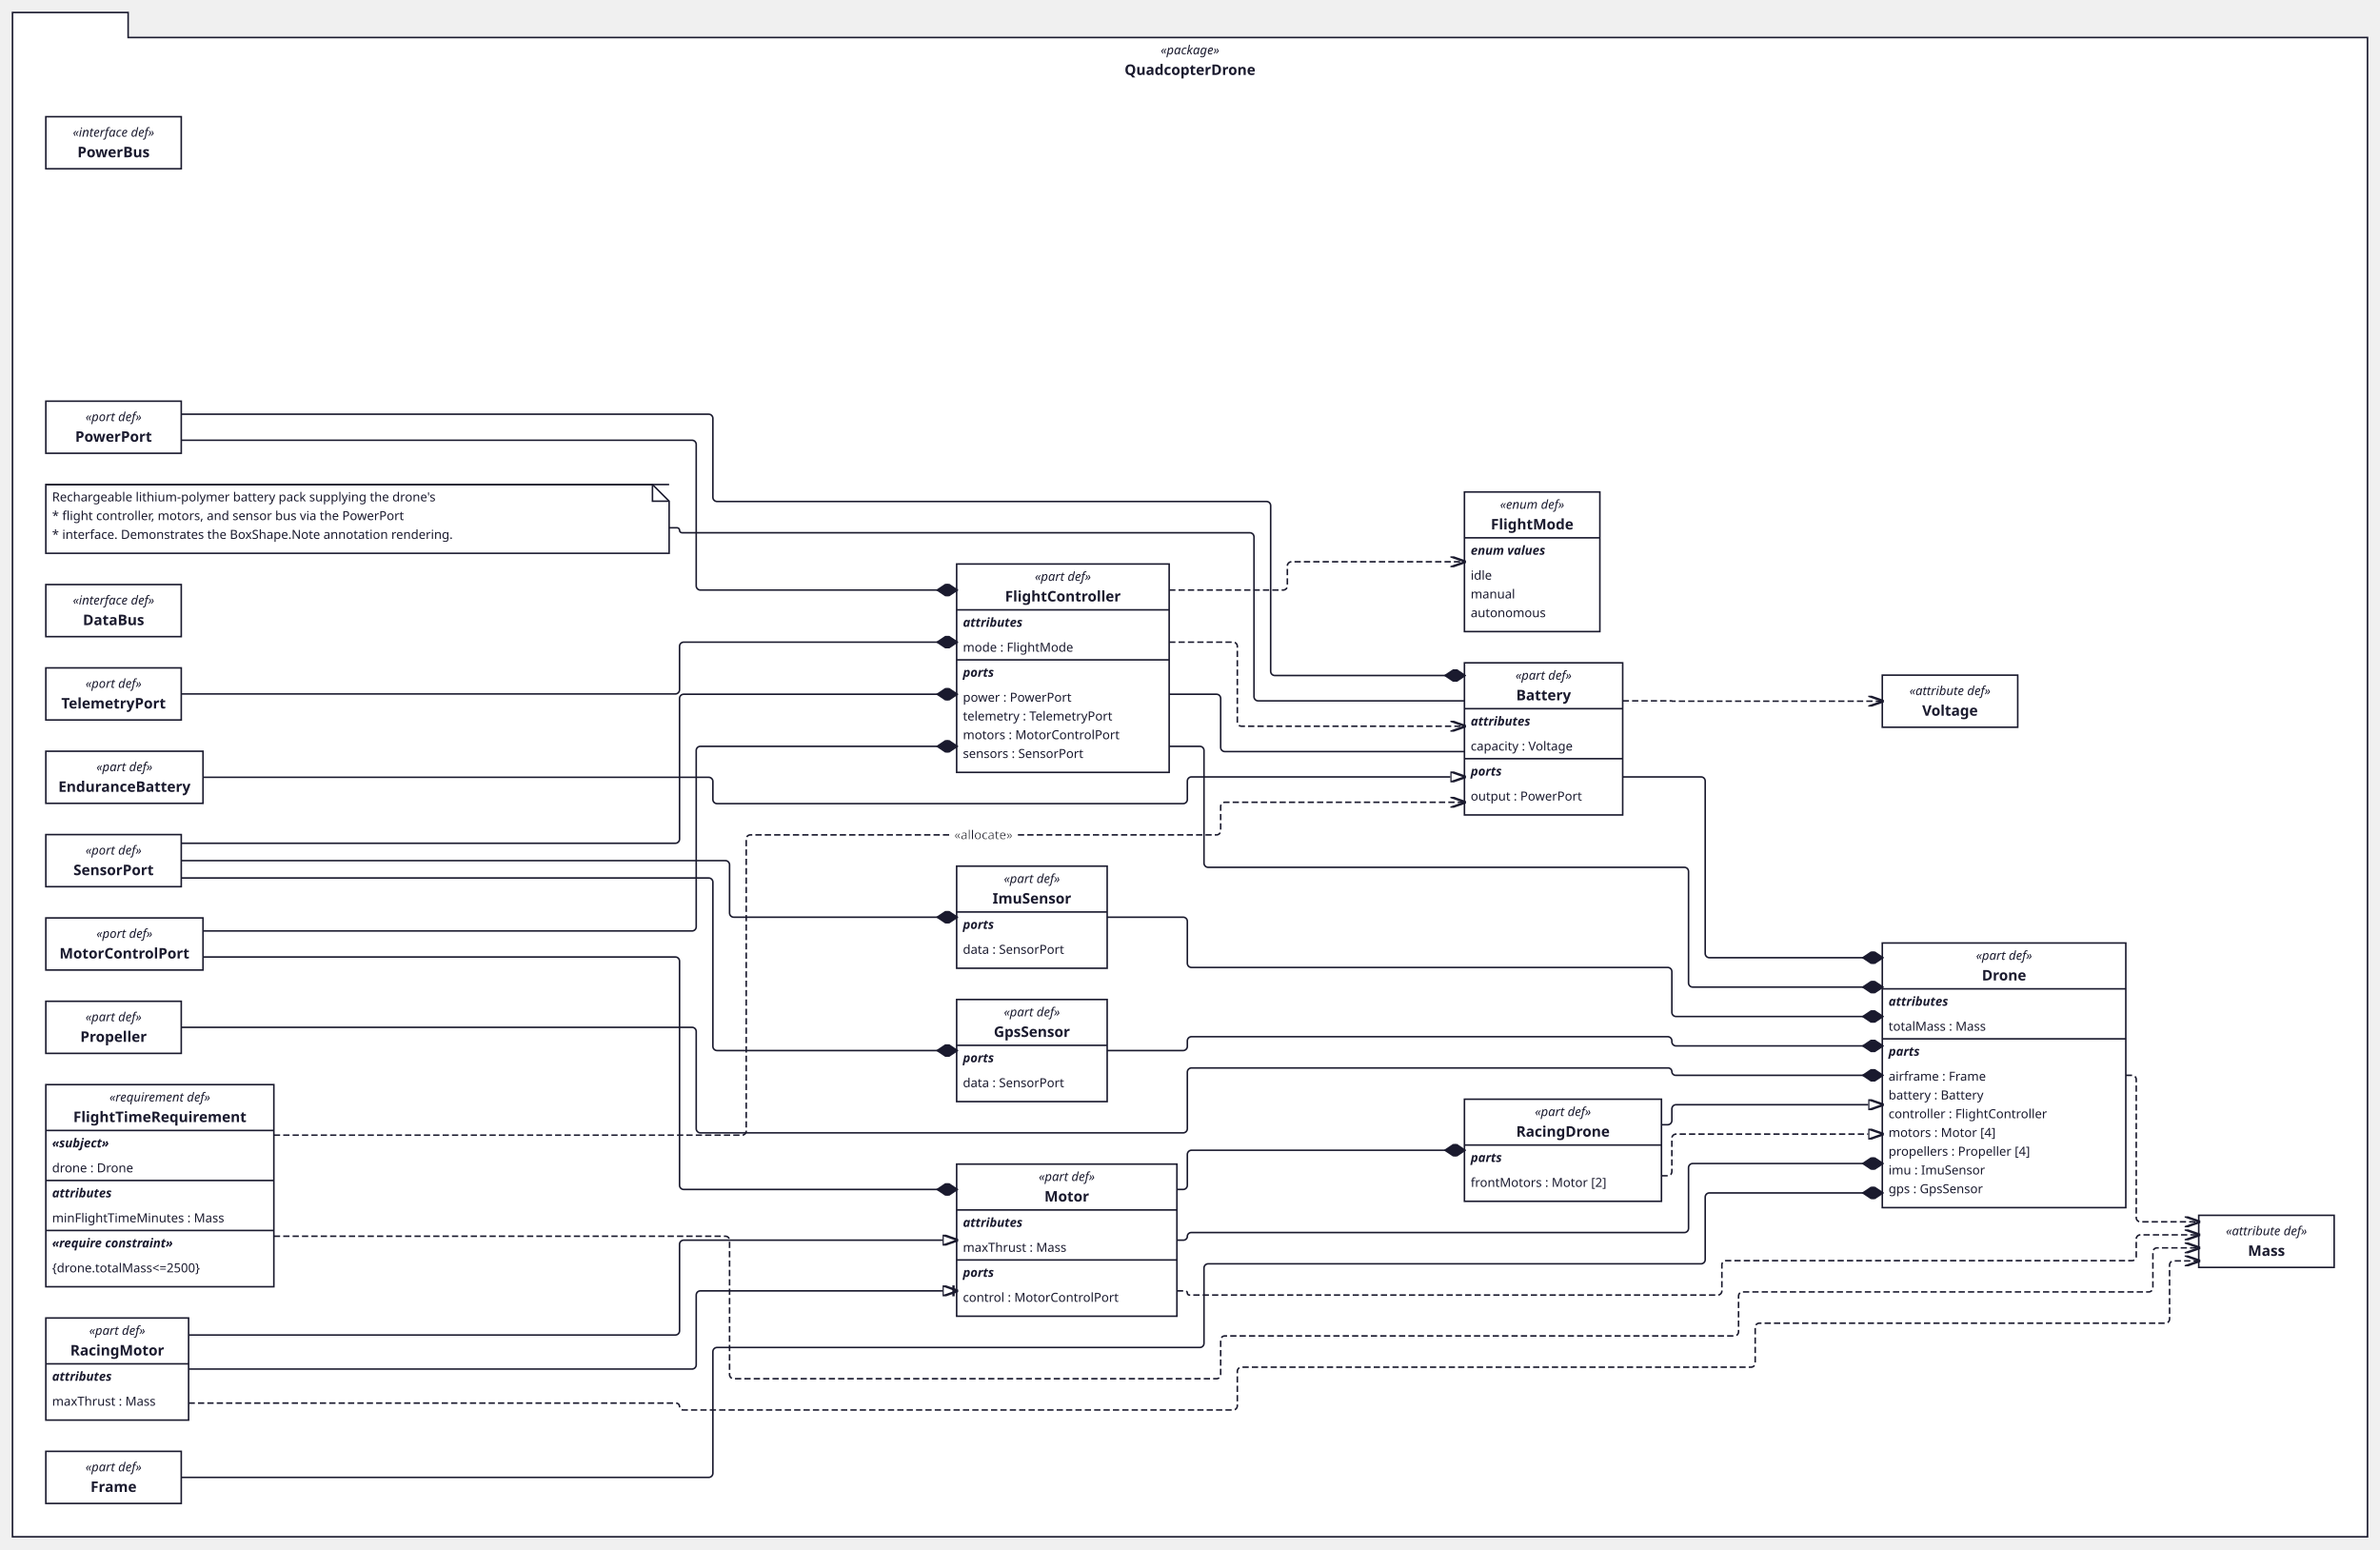
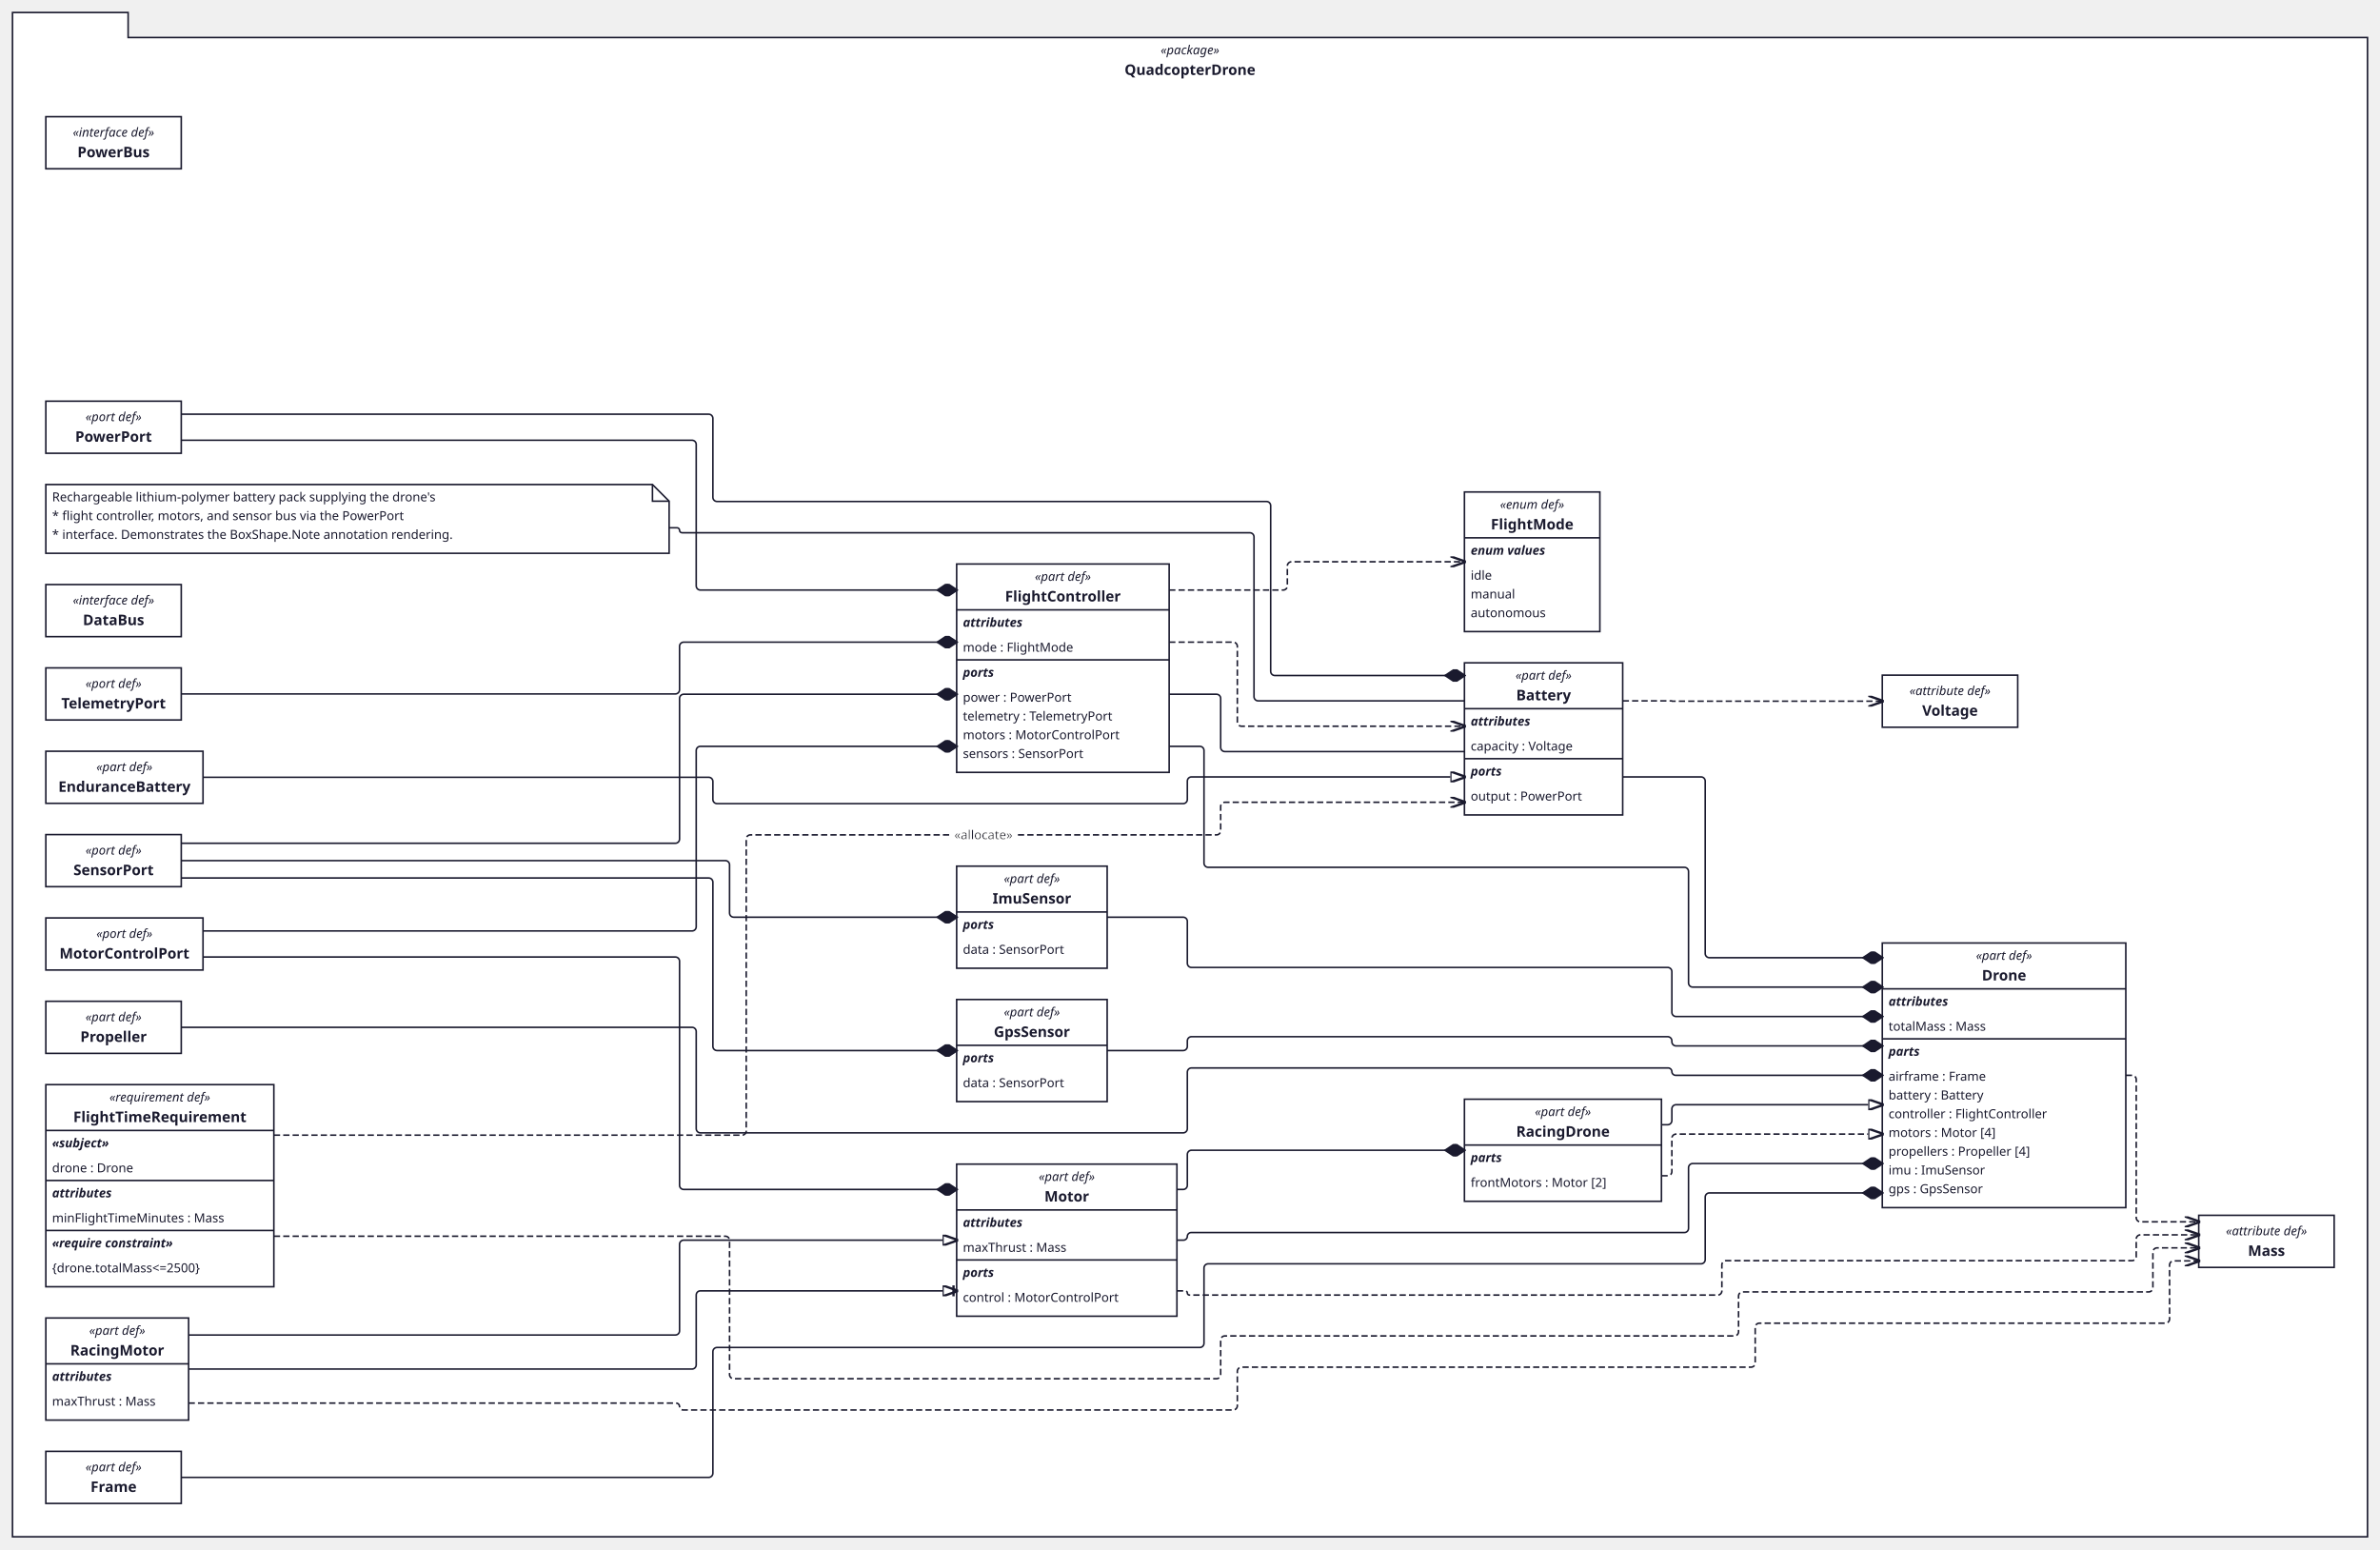
<svg xmlns="http://www.w3.org/2000/svg" width="2284.64" height="1487.07" viewBox="0 0 2284.64 1487.07">
  <defs>
    <marker id="line-end-open-chevron" markerWidth="10" markerHeight="7" refX="9" refY="3.5" orient="auto">
      <polyline points="0 0, 10 3.5, 0 7" fill="none" stroke="#1A1A2E" stroke-width="1.50" />
    </marker>
    <marker id="line-end-hollow-triangle" markerWidth="10" markerHeight="7" refX="9" refY="3.5" orient="auto">
      <polygon points="0 0, 10 3.5, 0 7" fill="#FFFFFF" stroke="#1A1A2E" stroke-width="1.50" />
    </marker>
    <marker id="line-end-filled-arrow" markerWidth="10" markerHeight="7" refX="9" refY="3.5" orient="auto">
      <polygon points="0 0, 10 3.5, 0 7" fill="#1A1A2E" stroke="#1A1A2E" stroke-width="1.50" />
    </marker>
    <marker id="line-end-hollow-triangle-crossbar" markerWidth="10" markerHeight="7" refX="9" refY="3.5" orient="auto">
      <polygon points="0 0, 10 3.5, 0 7" fill="#FFFFFF" stroke="#1A1A2E" stroke-width="1.50" />
      <line x1="7" y1="0" x2="7" y2="7" stroke="#1A1A2E" stroke-width="1.50" />
    </marker>
    <marker id="line-end-hollow-diamond" markerWidth="14" markerHeight="8" refX="13" refY="4" orient="auto">
      <polygon points="1 4, 7 0, 13 4, 7 8" fill="#FFFFFF" stroke="#1A1A2E" stroke-width="1.50" />
    </marker>
    <marker id="line-end-filled-diamond" markerWidth="14" markerHeight="8" refX="13" refY="4" orient="auto">
      <polygon points="1 4, 7 0, 13 4, 7 8" fill="#1A1A2E" stroke="#1A1A2E" stroke-width="1.50" />
    </marker>
    <marker id="line-end-circle" markerWidth="10" markerHeight="10" refX="9" refY="5" orient="auto">
      <circle cx="5" cy="5" r="4" fill="#FFFFFF" stroke="#1A1A2E" stroke-width="1.50" />
    </marker>
    <marker id="line-end-bar" markerWidth="4" markerHeight="12" refX="2" refY="6" orient="auto">
      <line x1="2" y1="0" x2="2" y2="12" stroke="#1A1A2E" stroke-width="1.50" />
    </marker>
    <filter id="label-bg" x="-0.05" y="-0.05" width="1.1" height="1.1">
      <feFlood flood-color="#FFFFFF" />
      <feComposite in="SourceGraphic" operator="over" />
    </filter>
  </defs>
  <path d="M 12.00 36.00 L 12.00 12.00 L 123.00 12.00 L 123.00 36.00 L 2272.64 36.00 L 2272.64 1475.07 L 12.00 1475.07 Z" fill="#FFFFFF" stroke="#1A1A2E" stroke-width="1.50" />
  <text x="1142.32" y="48.00" font-family="Noto Sans, sans-serif" font-size="12.00" font-style="italic" fill="#1A1A2E" text-anchor="middle" dominant-baseline="middle">«package»</text>
  <text x="1142.32" y="67.00" font-family="Noto Sans, sans-serif" font-size="14.00" font-weight="bold" fill="#1A1A2E" text-anchor="middle" dominant-baseline="middle">QuadcopterDrone</text>
  <rect x="44.00" y="112.00" width="130.00" height="50.00" fill="#FFFFFF" stroke="#1A1A2E" stroke-width="1.50" />
  <text x="109.00" y="127.00" font-family="Noto Sans, sans-serif" font-size="12.00" font-style="italic" fill="#1A1A2E" text-anchor="middle" dominant-baseline="middle">«interface def»</text>
  <text x="109.00" y="146.00" font-family="Noto Sans, sans-serif" font-size="14.00" font-weight="bold" fill="#1A1A2E" text-anchor="middle" dominant-baseline="middle">PowerBus</text>
  <rect x="44.00" y="561.07" width="130.00" height="50.00" fill="#FFFFFF" stroke="#1A1A2E" stroke-width="1.50" />
  <text x="109.00" y="576.07" font-family="Noto Sans, sans-serif" font-size="12.00" font-style="italic" fill="#1A1A2E" text-anchor="middle" dominant-baseline="middle">«interface def»</text>
  <text x="109.00" y="595.07" font-family="Noto Sans, sans-serif" font-size="14.00" font-weight="bold" fill="#1A1A2E" text-anchor="middle" dominant-baseline="middle">DataBus</text>
  <rect x="44.00" y="385.07" width="130.00" height="50.00" fill="#FFFFFF" stroke="#1A1A2E" stroke-width="1.50" />
  <text x="109.00" y="400.07" font-family="Noto Sans, sans-serif" font-size="12.00" font-style="italic" fill="#1A1A2E" text-anchor="middle" dominant-baseline="middle">«port def»</text>
  <text x="109.00" y="419.07" font-family="Noto Sans, sans-serif" font-size="14.00" font-weight="bold" fill="#1A1A2E" text-anchor="middle" dominant-baseline="middle">PowerPort</text>
  <rect x="44.00" y="641.07" width="130.00" height="50.00" fill="#FFFFFF" stroke="#1A1A2E" stroke-width="1.50" />
  <text x="109.00" y="656.07" font-family="Noto Sans, sans-serif" font-size="12.00" font-style="italic" fill="#1A1A2E" text-anchor="middle" dominant-baseline="middle">«port def»</text>
  <text x="109.00" y="675.07" font-family="Noto Sans, sans-serif" font-size="14.00" font-weight="bold" fill="#1A1A2E" text-anchor="middle" dominant-baseline="middle">TelemetryPort</text>
  <rect x="44.00" y="881.07" width="150.88" height="50.00" fill="#FFFFFF" stroke="#1A1A2E" stroke-width="1.50" />
  <text x="119.44" y="896.07" font-family="Noto Sans, sans-serif" font-size="12.00" font-style="italic" fill="#1A1A2E" text-anchor="middle" dominant-baseline="middle">«port def»</text>
  <text x="119.44" y="915.07" font-family="Noto Sans, sans-serif" font-size="14.00" font-weight="bold" fill="#1A1A2E" text-anchor="middle" dominant-baseline="middle">MotorControlPort</text>
  <rect x="44.00" y="801.07" width="130.00" height="50.00" fill="#FFFFFF" stroke="#1A1A2E" stroke-width="1.50" />
  <text x="109.00" y="816.07" font-family="Noto Sans, sans-serif" font-size="12.00" font-style="italic" fill="#1A1A2E" text-anchor="middle" dominant-baseline="middle">«port def»</text>
  <text x="109.00" y="835.07" font-family="Noto Sans, sans-serif" font-size="14.00" font-weight="bold" fill="#1A1A2E" text-anchor="middle" dominant-baseline="middle">SensorPort</text>
  <rect x="2110.64" y="1166.51" width="130.00" height="50.00" fill="#FFFFFF" stroke="#1A1A2E" stroke-width="1.50" />
  <text x="2175.64" y="1181.51" font-family="Noto Sans, sans-serif" font-size="12.00" font-style="italic" fill="#1A1A2E" text-anchor="middle" dominant-baseline="middle">«attribute def»</text>
  <text x="2175.64" y="1200.51" font-family="Noto Sans, sans-serif" font-size="14.00" font-weight="bold" fill="#1A1A2E" text-anchor="middle" dominant-baseline="middle">Mass</text>
  <rect x="1806.88" y="648.03" width="130.00" height="50.00" fill="#FFFFFF" stroke="#1A1A2E" stroke-width="1.50" />
  <text x="1871.88" y="663.03" font-family="Noto Sans, sans-serif" font-size="12.00" font-style="italic" fill="#1A1A2E" text-anchor="middle" dominant-baseline="middle">«attribute def»</text>
  <text x="1871.88" y="682.03" font-family="Noto Sans, sans-serif" font-size="14.00" font-weight="bold" fill="#1A1A2E" text-anchor="middle" dominant-baseline="middle">Voltage</text>
  <rect x="1405.76" y="472.22" width="130.00" height="134.00" fill="#FFFFFF" stroke="#1A1A2E" stroke-width="1.50" />
  <text x="1470.76" y="484.22" font-family="Noto Sans, sans-serif" font-size="12.00" font-style="italic" fill="#1A1A2E" text-anchor="middle" dominant-baseline="middle">«enum def»</text>
  <text x="1470.76" y="503.22" font-family="Noto Sans, sans-serif" font-size="14.00" font-weight="bold" fill="#1A1A2E" text-anchor="middle" dominant-baseline="middle">FlightMode</text>
  <line x1="1405.76" y1="516.22" x2="1535.76" y2="516.22" stroke="#1A1A2E" stroke-width="1.50" />
  <text x="1411.76" y="528.22" font-family="Noto Sans, sans-serif" font-size="12.00" font-weight="bold" font-style="italic" fill="#1A1A2E" text-anchor="start" dominant-baseline="middle">enum values</text>
  <text x="1411.76" y="552.22" font-family="Noto Sans, sans-serif" font-size="12.00" fill="#1A1A2E" text-anchor="start" dominant-baseline="middle">idle</text>
  <text x="1411.76" y="570.22" font-family="Noto Sans, sans-serif" font-size="12.00" fill="#1A1A2E" text-anchor="start" dominant-baseline="middle">manual</text>
  <text x="1411.76" y="588.22" font-family="Noto Sans, sans-serif" font-size="12.00" fill="#1A1A2E" text-anchor="start" dominant-baseline="middle">autonomous</text>
  <rect x="1405.76" y="636.22" width="151.92" height="146.00" fill="#FFFFFF" stroke="#1A1A2E" stroke-width="1.50" />
  <text x="1481.72" y="648.22" font-family="Noto Sans, sans-serif" font-size="12.00" font-style="italic" fill="#1A1A2E" text-anchor="middle" dominant-baseline="middle">«part def»</text>
  <text x="1481.72" y="667.22" font-family="Noto Sans, sans-serif" font-size="14.00" font-weight="bold" fill="#1A1A2E" text-anchor="middle" dominant-baseline="middle">Battery</text>
  <line x1="1405.76" y1="680.22" x2="1557.68" y2="680.22" stroke="#1A1A2E" stroke-width="1.50" />
  <text x="1411.76" y="692.22" font-family="Noto Sans, sans-serif" font-size="12.00" font-weight="bold" font-style="italic" fill="#1A1A2E" text-anchor="start" dominant-baseline="middle">attributes</text>
  <text x="1411.76" y="716.22" font-family="Noto Sans, sans-serif" font-size="12.00" fill="#1A1A2E" text-anchor="start" dominant-baseline="middle">capacity : Voltage</text>
  <line x1="1405.76" y1="728.22" x2="1557.68" y2="728.22" stroke="#1A1A2E" stroke-width="1.50" />
  <text x="1411.76" y="740.22" font-family="Noto Sans, sans-serif" font-size="12.00" font-weight="bold" font-style="italic" fill="#1A1A2E" text-anchor="start" dominant-baseline="middle">ports</text>
  <text x="1411.76" y="764.22" font-family="Noto Sans, sans-serif" font-size="12.00" fill="#1A1A2E" text-anchor="start" dominant-baseline="middle">output : PowerPort</text>
  <path d="M 44.00 465.07 L 626.32 465.07 L 642.32 481.07 L 642.32 531.07 L 44.00 531.07 Z" fill="#FFFFFF" stroke="#1A1A2E" stroke-width="1.50" />
  <path d="M 626.32 465.07 L 626.32 481.07 L 642.32 481.07" fill="none" stroke="#1A1A2E" stroke-width="1.50" />
-   <line x1="44.00" y1="465.07" x2="642.32" y2="465.07" stroke="#1A1A2E" stroke-width="1.50" />
  <text x="50.00" y="477.07" font-family="Noto Sans, sans-serif" font-size="12.00" fill="#1A1A2E" text-anchor="start" dominant-baseline="middle">Rechargeable lithium-polymer battery pack supplying the drone's</text>
  <text x="50.00" y="495.07" font-family="Noto Sans, sans-serif" font-size="12.00" fill="#1A1A2E" text-anchor="start" dominant-baseline="middle">             * flight controller, motors, and sensor bus via the PowerPort</text>
  <text x="50.00" y="513.07" font-family="Noto Sans, sans-serif" font-size="12.00" fill="#1A1A2E" text-anchor="start" dominant-baseline="middle">             * interface. Demonstrates the BoxShape.Note annotation rendering.</text>
  <rect x="918.32" y="541.36" width="204.00" height="200.00" fill="#FFFFFF" stroke="#1A1A2E" stroke-width="1.50" />
  <text x="1020.32" y="553.36" font-family="Noto Sans, sans-serif" font-size="12.00" font-style="italic" fill="#1A1A2E" text-anchor="middle" dominant-baseline="middle">«part def»</text>
  <text x="1020.32" y="572.36" font-family="Noto Sans, sans-serif" font-size="14.00" font-weight="bold" fill="#1A1A2E" text-anchor="middle" dominant-baseline="middle">FlightController</text>
  <line x1="918.32" y1="585.36" x2="1122.32" y2="585.36" stroke="#1A1A2E" stroke-width="1.50" />
  <text x="924.32" y="597.36" font-family="Noto Sans, sans-serif" font-size="12.00" font-weight="bold" font-style="italic" fill="#1A1A2E" text-anchor="start" dominant-baseline="middle">attributes</text>
  <text x="924.32" y="621.36" font-family="Noto Sans, sans-serif" font-size="12.00" fill="#1A1A2E" text-anchor="start" dominant-baseline="middle">mode : FlightMode</text>
  <line x1="918.32" y1="633.36" x2="1122.32" y2="633.36" stroke="#1A1A2E" stroke-width="1.50" />
  <text x="924.32" y="645.36" font-family="Noto Sans, sans-serif" font-size="12.00" font-weight="bold" font-style="italic" fill="#1A1A2E" text-anchor="start" dominant-baseline="middle">ports</text>
  <text x="924.32" y="669.36" font-family="Noto Sans, sans-serif" font-size="12.00" fill="#1A1A2E" text-anchor="start" dominant-baseline="middle">power : PowerPort</text>
  <text x="924.32" y="687.36" font-family="Noto Sans, sans-serif" font-size="12.00" fill="#1A1A2E" text-anchor="start" dominant-baseline="middle">telemetry : TelemetryPort</text>
  <text x="924.32" y="705.36" font-family="Noto Sans, sans-serif" font-size="12.00" fill="#1A1A2E" text-anchor="start" dominant-baseline="middle">motors : MotorControlPort</text>
  <text x="924.32" y="723.36" font-family="Noto Sans, sans-serif" font-size="12.00" fill="#1A1A2E" text-anchor="start" dominant-baseline="middle">sensors : SensorPort</text>
  <rect x="918.32" y="1117.36" width="211.44" height="146.00" fill="#FFFFFF" stroke="#1A1A2E" stroke-width="1.50" />
  <text x="1024.04" y="1129.36" font-family="Noto Sans, sans-serif" font-size="12.00" font-style="italic" fill="#1A1A2E" text-anchor="middle" dominant-baseline="middle">«part def»</text>
  <text x="1024.04" y="1148.36" font-family="Noto Sans, sans-serif" font-size="14.00" font-weight="bold" fill="#1A1A2E" text-anchor="middle" dominant-baseline="middle">Motor</text>
  <line x1="918.32" y1="1161.36" x2="1129.76" y2="1161.36" stroke="#1A1A2E" stroke-width="1.50" />
  <text x="924.32" y="1173.36" font-family="Noto Sans, sans-serif" font-size="12.00" font-weight="bold" font-style="italic" fill="#1A1A2E" text-anchor="start" dominant-baseline="middle">attributes</text>
  <text x="924.32" y="1197.36" font-family="Noto Sans, sans-serif" font-size="12.00" fill="#1A1A2E" text-anchor="start" dominant-baseline="middle">maxThrust : Mass</text>
  <line x1="918.32" y1="1209.36" x2="1129.76" y2="1209.36" stroke="#1A1A2E" stroke-width="1.50" />
  <text x="924.32" y="1221.36" font-family="Noto Sans, sans-serif" font-size="12.00" font-weight="bold" font-style="italic" fill="#1A1A2E" text-anchor="start" dominant-baseline="middle">ports</text>
  <text x="924.32" y="1245.36" font-family="Noto Sans, sans-serif" font-size="12.00" fill="#1A1A2E" text-anchor="start" dominant-baseline="middle">control : MotorControlPort</text>
  <rect x="44.00" y="961.07" width="130.00" height="50.00" fill="#FFFFFF" stroke="#1A1A2E" stroke-width="1.50" />
  <text x="109.00" y="976.07" font-family="Noto Sans, sans-serif" font-size="12.00" font-style="italic" fill="#1A1A2E" text-anchor="middle" dominant-baseline="middle">«part def»</text>
  <text x="109.00" y="995.07" font-family="Noto Sans, sans-serif" font-size="14.00" font-weight="bold" fill="#1A1A2E" text-anchor="middle" dominant-baseline="middle">Propeller</text>
  <rect x="918.32" y="831.36" width="144.48" height="98.00" fill="#FFFFFF" stroke="#1A1A2E" stroke-width="1.50" />
  <text x="990.56" y="843.36" font-family="Noto Sans, sans-serif" font-size="12.00" font-style="italic" fill="#1A1A2E" text-anchor="middle" dominant-baseline="middle">«part def»</text>
  <text x="990.56" y="862.36" font-family="Noto Sans, sans-serif" font-size="14.00" font-weight="bold" fill="#1A1A2E" text-anchor="middle" dominant-baseline="middle">ImuSensor</text>
  <line x1="918.32" y1="875.36" x2="1062.80" y2="875.36" stroke="#1A1A2E" stroke-width="1.50" />
  <text x="924.32" y="887.36" font-family="Noto Sans, sans-serif" font-size="12.00" font-weight="bold" font-style="italic" fill="#1A1A2E" text-anchor="start" dominant-baseline="middle">ports</text>
  <text x="924.32" y="911.36" font-family="Noto Sans, sans-serif" font-size="12.00" fill="#1A1A2E" text-anchor="start" dominant-baseline="middle">data : SensorPort</text>
  <rect x="918.32" y="959.36" width="144.48" height="98.00" fill="#FFFFFF" stroke="#1A1A2E" stroke-width="1.50" />
  <text x="990.56" y="971.36" font-family="Noto Sans, sans-serif" font-size="12.00" font-style="italic" fill="#1A1A2E" text-anchor="middle" dominant-baseline="middle">«part def»</text>
  <text x="990.56" y="990.36" font-family="Noto Sans, sans-serif" font-size="14.00" font-weight="bold" fill="#1A1A2E" text-anchor="middle" dominant-baseline="middle">GpsSensor</text>
  <line x1="918.32" y1="1003.36" x2="1062.80" y2="1003.36" stroke="#1A1A2E" stroke-width="1.50" />
  <text x="924.32" y="1015.36" font-family="Noto Sans, sans-serif" font-size="12.00" font-weight="bold" font-style="italic" fill="#1A1A2E" text-anchor="start" dominant-baseline="middle">ports</text>
  <text x="924.32" y="1039.36" font-family="Noto Sans, sans-serif" font-size="12.00" fill="#1A1A2E" text-anchor="start" dominant-baseline="middle">data : SensorPort</text>
  <rect x="44.00" y="1393.07" width="130.00" height="50.00" fill="#FFFFFF" stroke="#1A1A2E" stroke-width="1.50" />
  <text x="109.00" y="1408.07" font-family="Noto Sans, sans-serif" font-size="12.00" font-style="italic" fill="#1A1A2E" text-anchor="middle" dominant-baseline="middle">«part def»</text>
  <text x="109.00" y="1427.07" font-family="Noto Sans, sans-serif" font-size="14.00" font-weight="bold" fill="#1A1A2E" text-anchor="middle" dominant-baseline="middle">Frame</text>
  <rect x="44.00" y="1265.07" width="137.04" height="98.00" fill="#FFFFFF" stroke="#1A1A2E" stroke-width="1.50" />
  <text x="112.52" y="1277.07" font-family="Noto Sans, sans-serif" font-size="12.00" font-style="italic" fill="#1A1A2E" text-anchor="middle" dominant-baseline="middle">«part def»</text>
  <text x="112.52" y="1296.07" font-family="Noto Sans, sans-serif" font-size="14.00" font-weight="bold" fill="#1A1A2E" text-anchor="middle" dominant-baseline="middle">RacingMotor</text>
  <line x1="44.00" y1="1309.07" x2="181.04" y2="1309.07" stroke="#1A1A2E" stroke-width="1.50" />
  <text x="50.00" y="1321.07" font-family="Noto Sans, sans-serif" font-size="12.00" font-weight="bold" font-style="italic" fill="#1A1A2E" text-anchor="start" dominant-baseline="middle">attributes</text>
  <text x="50.00" y="1345.07" font-family="Noto Sans, sans-serif" font-size="12.00" fill="#1A1A2E" text-anchor="start" dominant-baseline="middle">maxThrust : Mass</text>
  <rect x="44.00" y="721.07" width="150.88" height="50.00" fill="#FFFFFF" stroke="#1A1A2E" stroke-width="1.50" />
  <text x="119.44" y="736.07" font-family="Noto Sans, sans-serif" font-size="12.00" font-style="italic" fill="#1A1A2E" text-anchor="middle" dominant-baseline="middle">«part def»</text>
  <text x="119.44" y="755.07" font-family="Noto Sans, sans-serif" font-size="14.00" font-weight="bold" fill="#1A1A2E" text-anchor="middle" dominant-baseline="middle">EnduranceBattery</text>
  <rect x="1806.88" y="905.13" width="233.76" height="254.00" fill="#FFFFFF" stroke="#1A1A2E" stroke-width="1.50" />
  <text x="1923.76" y="917.13" font-family="Noto Sans, sans-serif" font-size="12.00" font-style="italic" fill="#1A1A2E" text-anchor="middle" dominant-baseline="middle">«part def»</text>
  <text x="1923.76" y="936.13" font-family="Noto Sans, sans-serif" font-size="14.00" font-weight="bold" fill="#1A1A2E" text-anchor="middle" dominant-baseline="middle">Drone</text>
  <line x1="1806.88" y1="949.13" x2="2040.64" y2="949.13" stroke="#1A1A2E" stroke-width="1.50" />
  <text x="1812.88" y="961.13" font-family="Noto Sans, sans-serif" font-size="12.00" font-weight="bold" font-style="italic" fill="#1A1A2E" text-anchor="start" dominant-baseline="middle">attributes</text>
  <text x="1812.88" y="985.13" font-family="Noto Sans, sans-serif" font-size="12.00" fill="#1A1A2E" text-anchor="start" dominant-baseline="middle">totalMass : Mass</text>
  <line x1="1806.88" y1="997.13" x2="2040.64" y2="997.13" stroke="#1A1A2E" stroke-width="1.50" />
  <text x="1812.88" y="1009.13" font-family="Noto Sans, sans-serif" font-size="12.00" font-weight="bold" font-style="italic" fill="#1A1A2E" text-anchor="start" dominant-baseline="middle">parts</text>
  <text x="1812.88" y="1033.13" font-family="Noto Sans, sans-serif" font-size="12.00" fill="#1A1A2E" text-anchor="start" dominant-baseline="middle">airframe : Frame</text>
  <text x="1812.88" y="1051.13" font-family="Noto Sans, sans-serif" font-size="12.00" fill="#1A1A2E" text-anchor="start" dominant-baseline="middle">battery : Battery</text>
  <text x="1812.88" y="1069.13" font-family="Noto Sans, sans-serif" font-size="12.00" fill="#1A1A2E" text-anchor="start" dominant-baseline="middle">controller : FlightController</text>
  <text x="1812.88" y="1087.13" font-family="Noto Sans, sans-serif" font-size="12.00" fill="#1A1A2E" text-anchor="start" dominant-baseline="middle">motors : Motor [4]</text>
  <text x="1812.88" y="1105.13" font-family="Noto Sans, sans-serif" font-size="12.00" fill="#1A1A2E" text-anchor="start" dominant-baseline="middle">propellers : Propeller [4]</text>
  <text x="1812.88" y="1123.13" font-family="Noto Sans, sans-serif" font-size="12.00" fill="#1A1A2E" text-anchor="start" dominant-baseline="middle">imu : ImuSensor</text>
  <text x="1812.88" y="1141.13" font-family="Noto Sans, sans-serif" font-size="12.00" fill="#1A1A2E" text-anchor="start" dominant-baseline="middle">gps : GpsSensor</text>
  <rect x="1405.76" y="1055.06" width="189.12" height="98.00" fill="#FFFFFF" stroke="#1A1A2E" stroke-width="1.50" />
  <text x="1500.32" y="1067.06" font-family="Noto Sans, sans-serif" font-size="12.00" font-style="italic" fill="#1A1A2E" text-anchor="middle" dominant-baseline="middle">«part def»</text>
  <text x="1500.32" y="1086.06" font-family="Noto Sans, sans-serif" font-size="14.00" font-weight="bold" fill="#1A1A2E" text-anchor="middle" dominant-baseline="middle">RacingDrone</text>
  <line x1="1405.76" y1="1099.06" x2="1594.88" y2="1099.06" stroke="#1A1A2E" stroke-width="1.50" />
  <text x="1411.76" y="1111.06" font-family="Noto Sans, sans-serif" font-size="12.00" font-weight="bold" font-style="italic" fill="#1A1A2E" text-anchor="start" dominant-baseline="middle">parts</text>
  <text x="1411.76" y="1135.06" font-family="Noto Sans, sans-serif" font-size="12.00" fill="#1A1A2E" text-anchor="start" dominant-baseline="middle">frontMotors : Motor [2]</text>
  <rect x="44.00" y="1041.07" width="218.88" height="194.00" fill="#FFFFFF" stroke="#1A1A2E" stroke-width="1.50" />
  <text x="153.44" y="1053.07" font-family="Noto Sans, sans-serif" font-size="12.00" font-style="italic" fill="#1A1A2E" text-anchor="middle" dominant-baseline="middle">«requirement def»</text>
  <text x="153.44" y="1072.07" font-family="Noto Sans, sans-serif" font-size="14.00" font-weight="bold" fill="#1A1A2E" text-anchor="middle" dominant-baseline="middle">FlightTimeRequirement</text>
  <line x1="44.00" y1="1085.07" x2="262.88" y2="1085.07" stroke="#1A1A2E" stroke-width="1.50" />
  <text x="50.00" y="1097.07" font-family="Noto Sans, sans-serif" font-size="12.00" font-weight="bold" font-style="italic" fill="#1A1A2E" text-anchor="start" dominant-baseline="middle">«subject»</text>
  <text x="50.00" y="1121.07" font-family="Noto Sans, sans-serif" font-size="12.00" fill="#1A1A2E" text-anchor="start" dominant-baseline="middle">drone : Drone</text>
  <line x1="44.00" y1="1133.07" x2="262.88" y2="1133.07" stroke="#1A1A2E" stroke-width="1.50" />
  <text x="50.00" y="1145.07" font-family="Noto Sans, sans-serif" font-size="12.00" font-weight="bold" font-style="italic" fill="#1A1A2E" text-anchor="start" dominant-baseline="middle">attributes</text>
  <text x="50.00" y="1169.07" font-family="Noto Sans, sans-serif" font-size="12.00" fill="#1A1A2E" text-anchor="start" dominant-baseline="middle">minFlightTimeMinutes : Mass</text>
  <line x1="44.00" y1="1181.07" x2="262.88" y2="1181.07" stroke="#1A1A2E" stroke-width="1.50" />
  <text x="50.00" y="1193.07" font-family="Noto Sans, sans-serif" font-size="12.00" font-weight="bold" font-style="italic" fill="#1A1A2E" text-anchor="start" dominant-baseline="middle">«require constraint»</text>
  <text x="50.00" y="1217.07" font-family="Noto Sans, sans-serif" font-size="12.00" fill="#1A1A2E" text-anchor="start" dominant-baseline="middle">{drone.totalMass&lt;=2500}</text>
  <path d="M 642.32 506.57 L 649.92 506.57 A 2.40 2.40 0 0 1 652.32 508.96 L 652.32 508.96 A 2.40 2.40 0 0 0 654.72 511.36 L 1199.76 511.36 A 4.00 4.00 0 0 1 1203.76 515.36 L 1203.76 668.72 A 4.00 4.00 0 0 0 1207.76 672.72 L 1405.76 672.72" fill="none" stroke="#1A1A2E" stroke-width="1.50" />
  <path d="M 174.00 397.57 L 680.32 397.57 A 4.00 4.00 0 0 1 684.32 401.57 L 684.32 477.36 A 4.00 4.00 0 0 0 688.32 481.36 L 1215.76 481.36 A 4.00 4.00 0 0 1 1219.76 485.36 L 1219.76 644.39 A 4.00 4.00 0 0 0 1223.76 648.39 L 1405.76 648.39" fill="none" stroke="#1A1A2E" stroke-width="1.50" marker-end="url(#line-end-filled-diamond)" />
  <path d="M 1557.68 672.72 L 1604.73 672.72 A 0.15 0.15 0 0 1 1604.88 672.88 L 1604.88 672.88 A 0.15 0.15 0 0 0 1605.03 673.03 L 1806.88 673.03" fill="none" stroke="#1A1A2E" stroke-width="1.50" marker-end="url(#line-end-open-chevron)" stroke-dasharray="6 3" />
  <path d="M 174.00 422.57 L 664.32 422.57 A 4.00 4.00 0 0 1 668.32 426.57 L 668.32 562.36 A 4.00 4.00 0 0 0 672.32 566.36 L 918.32 566.36" fill="none" stroke="#1A1A2E" stroke-width="1.50" marker-end="url(#line-end-filled-diamond)" />
  <path d="M 174.00 666.07 L 648.32 666.07 A 4.00 4.00 0 0 0 652.32 662.07 L 652.32 620.36 A 4.00 4.00 0 0 1 656.32 616.36 L 918.32 616.36" fill="none" stroke="#1A1A2E" stroke-width="1.50" marker-end="url(#line-end-filled-diamond)" />
  <path d="M 194.88 893.57 L 664.32 893.57 A 4.00 4.00 0 0 0 668.32 889.57 L 668.32 720.36 A 4.00 4.00 0 0 1 672.32 716.36 L 918.32 716.36" fill="none" stroke="#1A1A2E" stroke-width="1.50" marker-end="url(#line-end-filled-diamond)" />
  <path d="M 174.00 809.40 L 648.32 809.40 A 4.00 4.00 0 0 0 652.32 805.40 L 652.32 670.36 A 4.00 4.00 0 0 1 656.32 666.36 L 918.32 666.36" fill="none" stroke="#1A1A2E" stroke-width="1.50" marker-end="url(#line-end-filled-diamond)" />
  <path d="M 1122.32 566.36 L 1231.76 566.36 A 4.00 4.00 0 0 0 1235.76 562.36 L 1235.76 543.22 A 4.00 4.00 0 0 1 1239.76 539.22 L 1405.76 539.22" fill="none" stroke="#1A1A2E" stroke-width="1.50" marker-end="url(#line-end-open-chevron)" stroke-dasharray="6 3" />
  <path d="M 194.88 918.57 L 648.32 918.57 A 4.00 4.00 0 0 1 652.32 922.57 L 652.32 1137.69 A 4.00 4.00 0 0 0 656.32 1141.69 L 918.32 1141.69" fill="none" stroke="#1A1A2E" stroke-width="1.50" marker-end="url(#line-end-filled-diamond)" />
  <path d="M 1129.76 1239.02 L 1137.74 1239.02 A 2.02 2.02 0 0 1 1139.76 1241.04 L 1139.76 1241.04 A 2.02 2.02 0 0 0 1141.78 1243.06 L 1648.88 1243.06 A 4.00 4.00 0 0 0 1652.88 1239.06 L 1652.88 1214.03 A 4.00 4.00 0 0 1 1656.88 1210.03 L 2046.64 1210.03 A 4.00 4.00 0 0 0 2050.64 1206.03 L 2050.64 1189.26 A 4.00 4.00 0 0 1 2054.64 1185.26 L 2110.64 1185.26" fill="none" stroke="#1A1A2E" stroke-width="1.50" marker-end="url(#line-end-open-chevron)" stroke-dasharray="6 3" />
  <path d="M 174.00 826.07 L 696.32 826.07 A 4.00 4.00 0 0 1 700.32 830.07 L 700.32 876.36 A 4.00 4.00 0 0 0 704.32 880.36 L 918.32 880.36" fill="none" stroke="#1A1A2E" stroke-width="1.50" marker-end="url(#line-end-filled-diamond)" />
  <path d="M 174.00 842.73 L 680.32 842.73 A 4.00 4.00 0 0 1 684.32 846.73 L 684.32 1004.36 A 4.00 4.00 0 0 0 688.32 1008.36 L 918.32 1008.36" fill="none" stroke="#1A1A2E" stroke-width="1.50" marker-end="url(#line-end-filled-diamond)" />
  <path d="M 181.04 1281.40 L 648.32 1281.40 A 4.00 4.00 0 0 0 652.32 1277.40 L 652.32 1194.36 A 4.00 4.00 0 0 1 656.32 1190.36 L 918.32 1190.36" fill="none" stroke="#1A1A2E" stroke-width="1.50" marker-end="url(#line-end-hollow-triangle)" />
  <path d="M 181.04 1346.73 L 649.01 1346.73 A 3.31 3.31 0 0 1 652.32 1350.05 L 652.32 1350.05 A 3.31 3.31 0 0 0 655.63 1353.36 L 1183.76 1353.36 A 4.00 4.00 0 0 0 1187.76 1349.36 L 1187.76 1316.28 A 4.00 4.00 0 0 1 1191.76 1312.28 L 1680.88 1312.28 A 4.00 4.00 0 0 0 1684.88 1308.28 L 1684.88 1274.03 A 4.00 4.00 0 0 1 1688.88 1270.03 L 2078.64 1270.03 A 4.00 4.00 0 0 0 2082.64 1266.03 L 2082.64 1214.26 A 4.00 4.00 0 0 1 2086.64 1210.26 L 2110.64 1210.26" fill="none" stroke="#1A1A2E" stroke-width="1.50" marker-end="url(#line-end-open-chevron)" stroke-dasharray="6 3" />
  <path d="M 181.04 1314.07 L 664.32 1314.07 A 4.00 4.00 0 0 0 668.32 1310.07 L 668.32 1243.02 A 4.00 4.00 0 0 1 672.32 1239.02 L 918.32 1239.02" fill="none" stroke="#1A1A2E" stroke-width="1.50" marker-end="url(#line-end-hollow-triangle-crossbar)" />
  <path d="M 194.88 746.07 L 680.32 746.07 A 4.00 4.00 0 0 1 684.32 750.07 L 684.32 767.36 A 4.00 4.00 0 0 0 688.32 771.36 L 1135.76 771.36 A 4.00 4.00 0 0 0 1139.76 767.36 L 1139.76 749.72 A 4.00 4.00 0 0 1 1143.76 745.72 L 1405.76 745.72" fill="none" stroke="#1A1A2E" stroke-width="1.50" marker-end="url(#line-end-hollow-triangle)" />
  <path d="M 174.00 1418.07 L 680.32 1418.07 A 4.00 4.00 0 0 0 684.32 1414.07 L 684.32 1297.36 A 4.00 4.00 0 0 1 688.32 1293.36 L 1151.76 1293.36 A 4.00 4.00 0 0 0 1155.76 1289.36 L 1155.76 1217.06 A 4.00 4.00 0 0 1 1159.76 1213.06 L 1632.88 1213.06 A 4.00 4.00 0 0 0 1636.88 1209.06 L 1636.88 1149.02 A 4.00 4.00 0 0 1 1640.88 1145.02 L 1806.88 1145.02" fill="none" stroke="#1A1A2E" stroke-width="1.50" marker-end="url(#line-end-filled-diamond)" />
  <path d="M 1557.68 745.72 L 1632.88 745.72 A 4.00 4.00 0 0 1 1636.88 749.72 L 1636.88 915.24 A 4.00 4.00 0 0 0 1640.88 919.24 L 1806.88 919.24" fill="none" stroke="#1A1A2E" stroke-width="1.50" marker-end="url(#line-end-filled-diamond)" />
  <path d="M 1122.32 716.36 L 1151.76 716.36 A 4.00 4.00 0 0 1 1155.76 720.36 L 1155.76 828.49 A 4.00 4.00 0 0 0 1159.76 832.49 L 1616.88 832.49 A 4.00 4.00 0 0 1 1620.88 836.49 L 1620.88 943.46 A 4.00 4.00 0 0 0 1624.88 947.46 L 1806.88 947.46" fill="none" stroke="#1A1A2E" stroke-width="1.50" marker-end="url(#line-end-filled-diamond)" />
  <path d="M 1129.76 1190.36 L 1136.11 1190.36 A 3.65 3.65 0 0 0 1139.76 1186.71 L 1139.76 1186.71 A 3.65 3.65 0 0 1 1143.41 1183.06 L 1616.88 1183.06 A 4.00 4.00 0 0 0 1620.88 1179.06 L 1620.88 1120.80 A 4.00 4.00 0 0 1 1624.88 1116.80 L 1806.88 1116.80" fill="none" stroke="#1A1A2E" stroke-width="1.50" marker-end="url(#line-end-filled-diamond)" />
  <path d="M 174.00 986.07 L 664.32 986.07 A 4.00 4.00 0 0 1 668.32 990.07 L 668.32 1083.36 A 4.00 4.00 0 0 0 672.32 1087.36 L 1135.76 1087.36 A 4.00 4.00 0 0 0 1139.76 1083.36 L 1139.76 1029.06 A 4.00 4.00 0 0 1 1143.76 1025.06 L 1601.34 1025.06 A 3.54 3.54 0 0 1 1604.88 1028.59 L 1604.88 1028.59 A 3.54 3.54 0 0 0 1608.42 1032.13 L 1806.88 1032.13" fill="none" stroke="#1A1A2E" stroke-width="1.50" marker-end="url(#line-end-filled-diamond)" />
  <path d="M 1062.80 880.36 L 1135.76 880.36 A 4.00 4.00 0 0 1 1139.76 884.36 L 1139.76 924.60 A 4.00 4.00 0 0 0 1143.76 928.60 L 1600.88 928.60 A 4.00 4.00 0 0 1 1604.88 932.60 L 1604.88 971.69 A 4.00 4.00 0 0 0 1608.88 975.69 L 1806.88 975.69" fill="none" stroke="#1A1A2E" stroke-width="1.50" marker-end="url(#line-end-filled-diamond)" />
  <path d="M 1062.80 1008.36 L 1135.76 1008.36 A 4.00 4.00 0 0 0 1139.76 1004.36 L 1139.76 999.06 A 4.00 4.00 0 0 1 1143.76 995.06 L 1600.88 995.06 A 4.00 4.00 0 0 1 1604.88 999.06 L 1604.88 999.91 A 4.00 4.00 0 0 0 1608.88 1003.91 L 1806.88 1003.91" fill="none" stroke="#1A1A2E" stroke-width="1.50" marker-end="url(#line-end-filled-diamond)" />
  <path d="M 2040.64 1032.13 L 2046.64 1032.13 A 4.00 4.00 0 0 1 2050.64 1036.13 L 2050.64 1168.76 A 4.00 4.00 0 0 0 2054.64 1172.76 L 2110.64 1172.76" fill="none" stroke="#1A1A2E" stroke-width="1.50" marker-end="url(#line-end-open-chevron)" stroke-dasharray="6 3" />
  <path d="M 1594.88 1079.56 L 1600.88 1079.56 A 4.00 4.00 0 0 0 1604.88 1075.56 L 1604.88 1064.35 A 4.00 4.00 0 0 1 1608.88 1060.35 L 1806.88 1060.35" fill="none" stroke="#1A1A2E" stroke-width="1.50" marker-end="url(#line-end-hollow-triangle)" />
  <path d="M 1129.76 1141.69 L 1135.76 1141.69 A 4.00 4.00 0 0 0 1139.76 1137.69 L 1139.76 1108.06 A 4.00 4.00 0 0 1 1143.76 1104.06 L 1405.76 1104.06" fill="none" stroke="#1A1A2E" stroke-width="1.50" marker-end="url(#line-end-filled-diamond)" />
  <path d="M 1594.88 1128.56 L 1600.88 1128.56 A 4.00 4.00 0 0 0 1604.88 1124.56 L 1604.88 1092.57 A 4.00 4.00 0 0 1 1608.88 1088.57 L 1806.88 1088.57" fill="none" stroke="#1A1A2E" stroke-width="1.50" marker-end="url(#line-end-hollow-triangle)" stroke-dasharray="6 3" />
  <path d="M 262.88 1186.57 L 696.32 1186.57 A 4.00 4.00 0 0 1 700.32 1190.57 L 700.32 1319.36 A 4.00 4.00 0 0 0 704.32 1323.36 L 1167.76 1323.36 A 4.00 4.00 0 0 0 1171.76 1319.36 L 1171.76 1286.28 A 4.00 4.00 0 0 1 1175.76 1282.28 L 1664.88 1282.28 A 4.00 4.00 0 0 0 1668.88 1278.28 L 1668.88 1244.03 A 4.00 4.00 0 0 1 1672.88 1240.03 L 2062.64 1240.03 A 4.00 4.00 0 0 0 2066.64 1236.03 L 2066.64 1201.76 A 4.00 4.00 0 0 1 2070.64 1197.76 L 2110.64 1197.76" fill="none" stroke="#1A1A2E" stroke-width="1.50" marker-end="url(#line-end-open-chevron)" stroke-dasharray="6 3" />
  <path d="M 262.88 1089.57 L 712.32 1089.57 A 4.00 4.00 0 0 0 716.32 1085.57 L 716.32 805.36 A 4.00 4.00 0 0 1 720.32 801.36 L 1167.76 801.36 A 4.00 4.00 0 0 0 1171.76 797.36 L 1171.76 774.06 A 4.00 4.00 0 0 1 1175.76 770.06 L 1405.76 770.06" fill="none" stroke="#1A1A2E" stroke-width="1.50" marker-end="url(#line-end-open-chevron)" stroke-dasharray="6 3" />
  <path d="M 1122.32 616.36 L 1183.76 616.36 A 4.00 4.00 0 0 1 1187.76 620.36 L 1187.76 693.06 A 4.00 4.00 0 0 0 1191.76 697.06 L 1405.76 697.06" fill="none" stroke="#1A1A2E" stroke-width="1.50" marker-end="url(#line-end-open-chevron)" stroke-dasharray="6 3" />
  <path d="M 1122.32 666.36 L 1167.76 666.36 A 4.00 4.00 0 0 1 1171.76 670.36 L 1171.76 717.39 A 4.00 4.00 0 0 0 1175.76 721.39 L 1405.76 721.39" fill="none" stroke="#1A1A2E" stroke-width="1.50" />
  <text x="944.04" y="801.36" font-family="Noto Sans, sans-serif" font-size="12.00" fill="#1A1A2E" text-anchor="middle" dominant-baseline="middle" filter="url(#label-bg)">«allocate»</text>
</svg>
